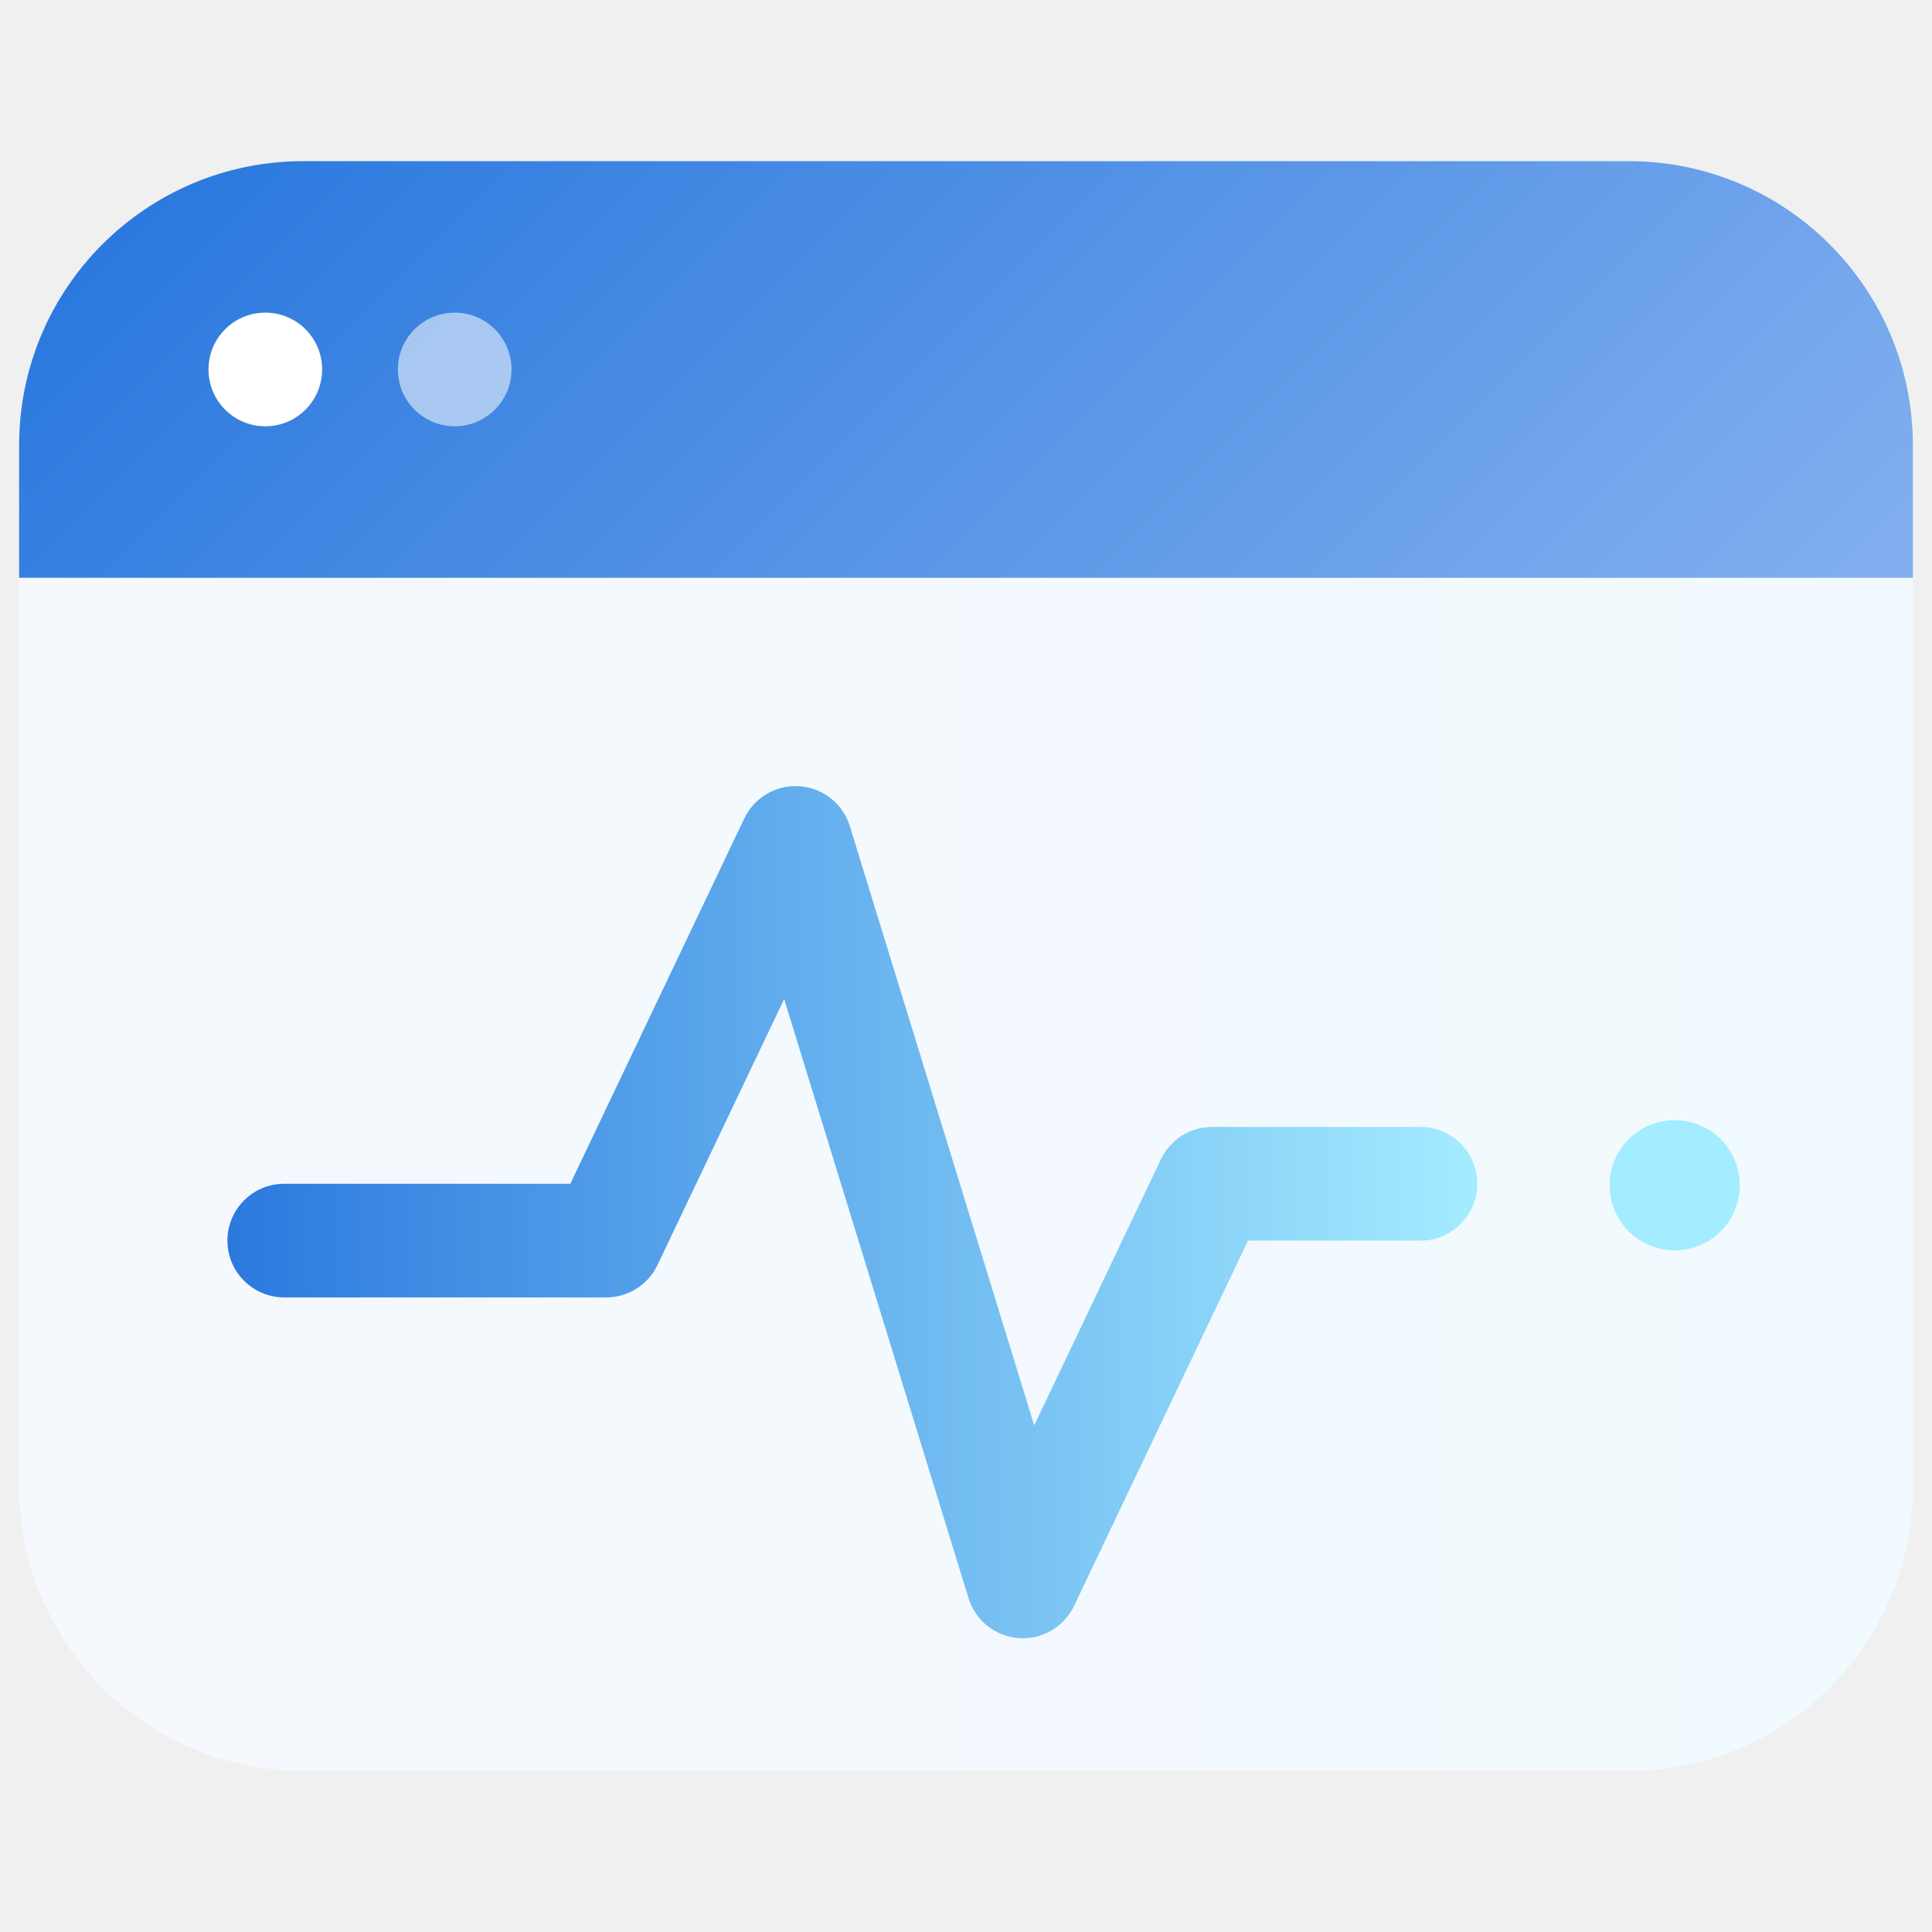
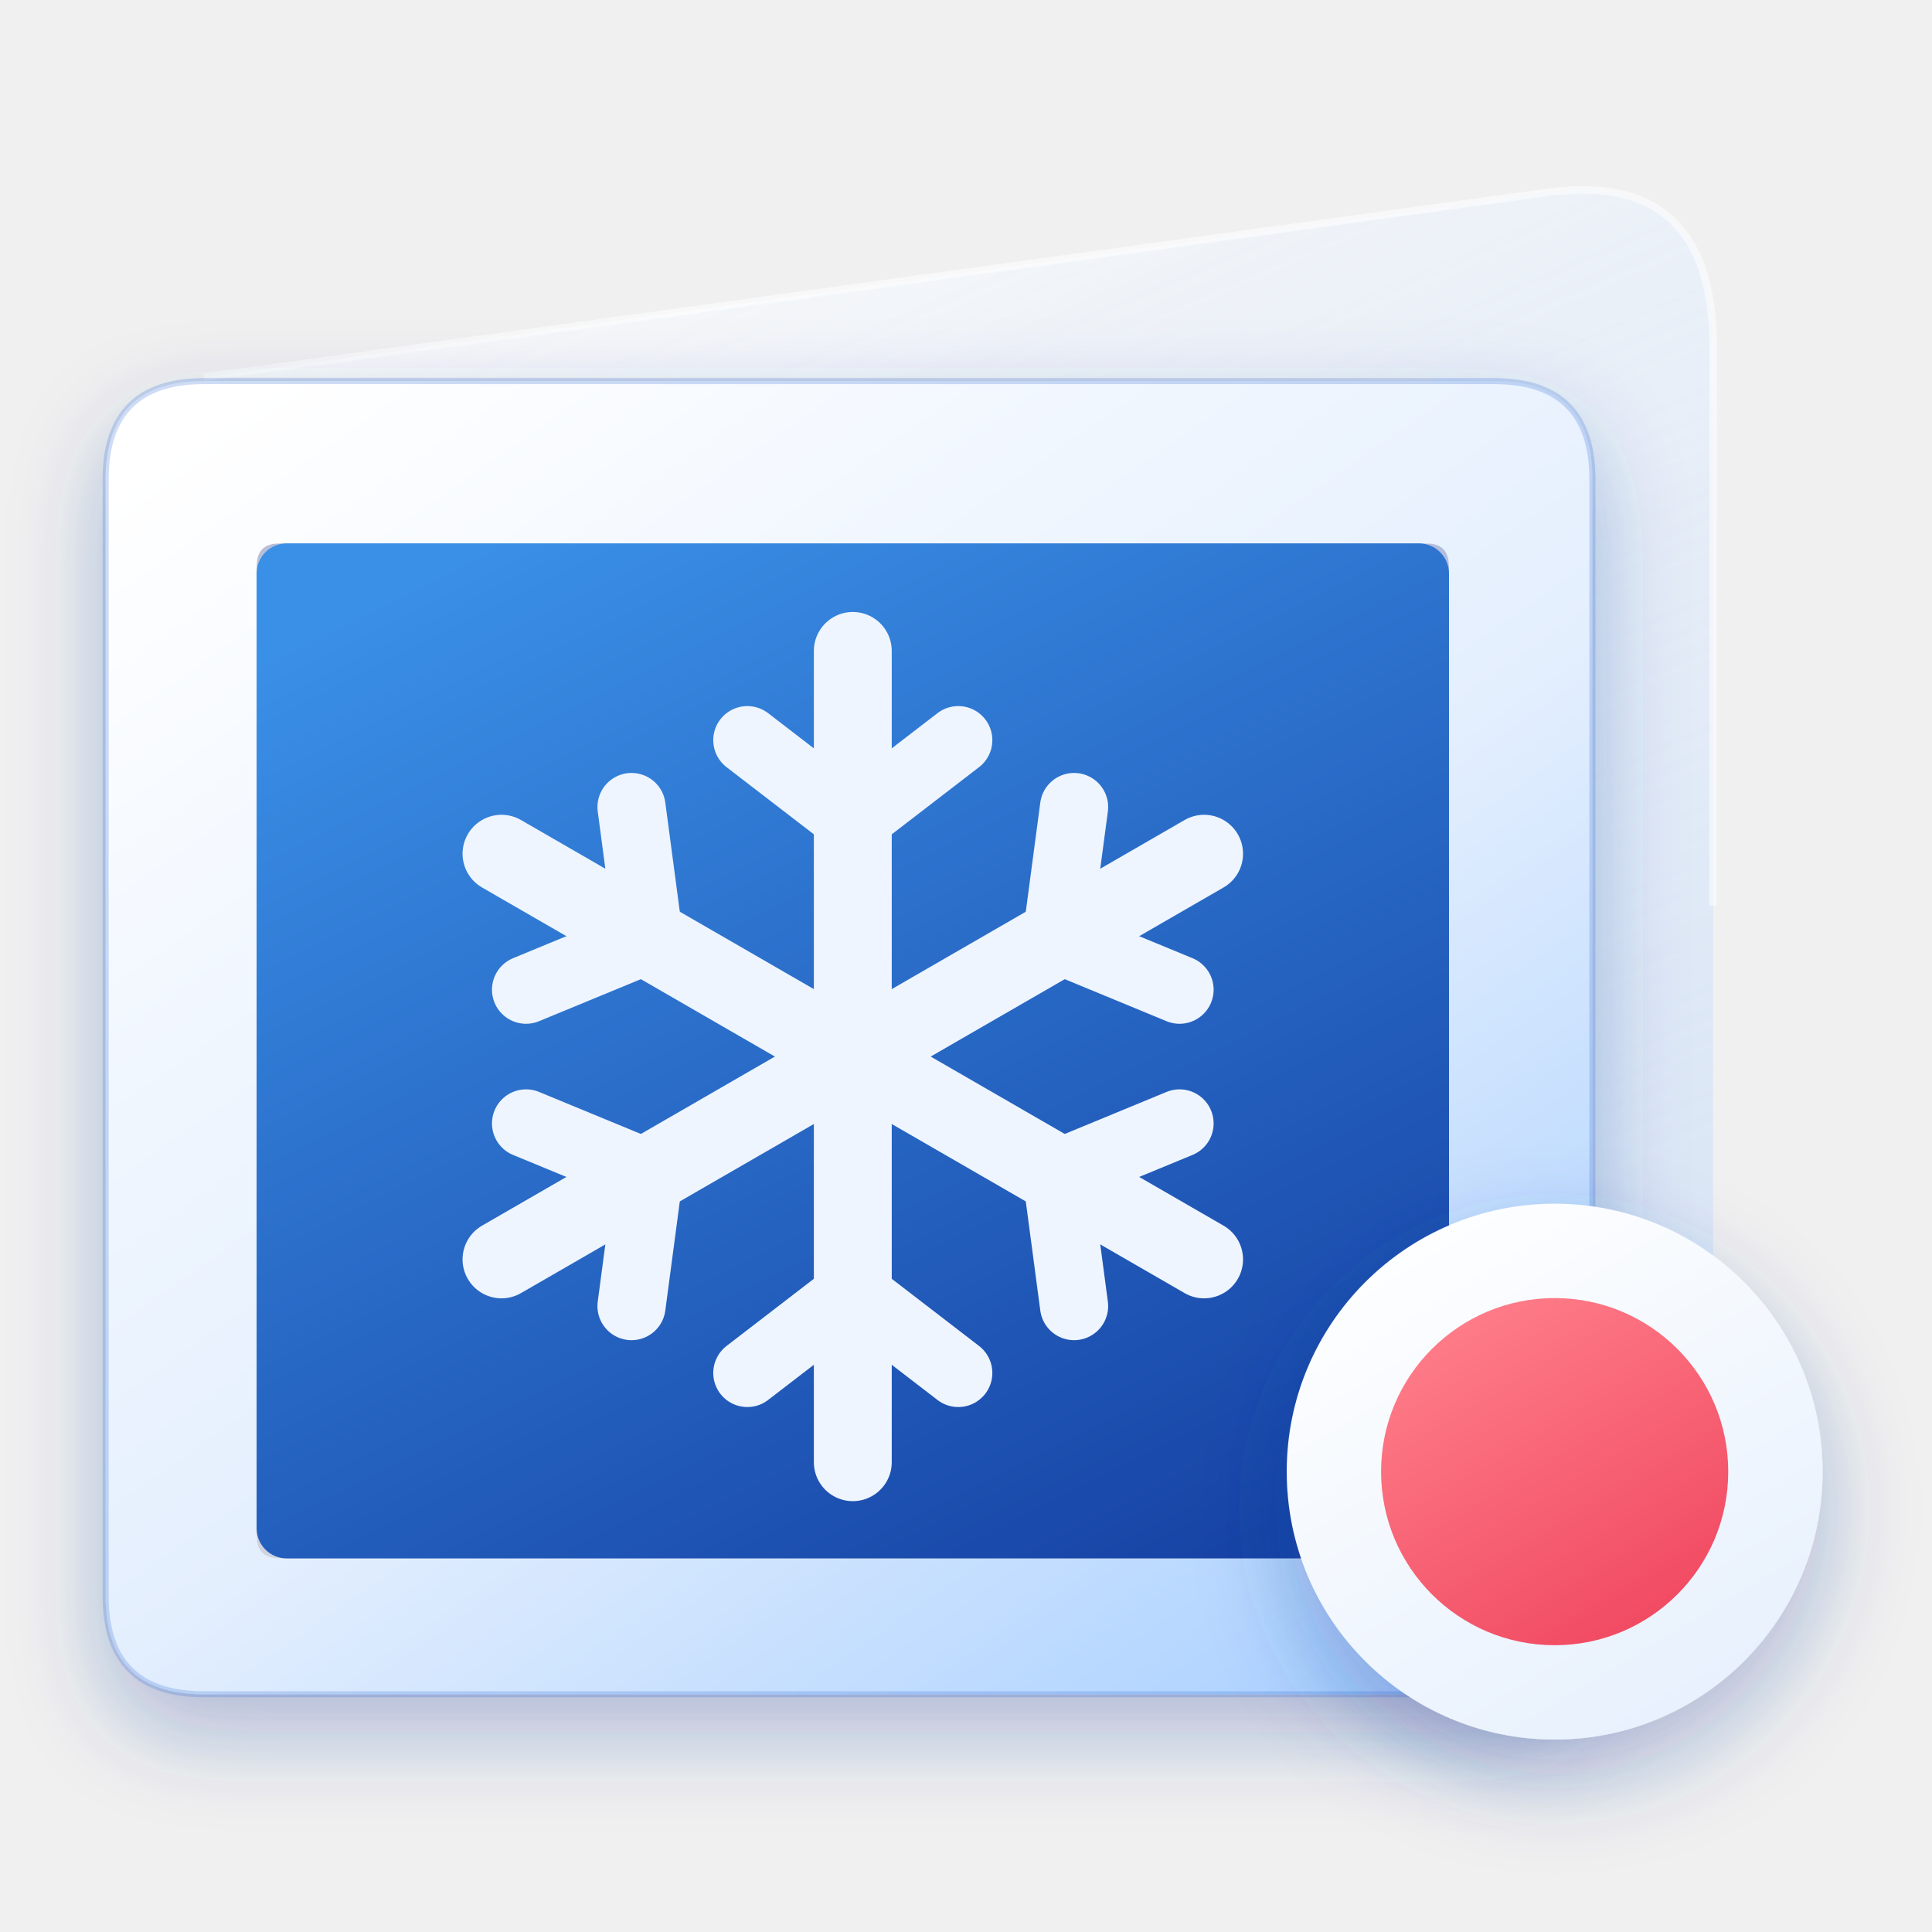
- <svg xmlns="http://www.w3.org/2000/svg" id="Layer_1" viewBox="0 0 512 512">
+ <svg xmlns="http://www.w3.org/2000/svg" viewBox="0 0 256 256" width="256" height="256" aria-label="WinFreezeTrace icon">
  <defs>
-     <style>
-       .cls-1 {
-         fill: url(#linear-gradient-2);
-       }
- 
-       .cls-2 {
-         fill: #fff;
-       }
- 
-       .cls-3 {
-         fill: rgba(255, 255, 255, .55);
-       }
- 
-       .cls-4 {
-         fill: #a4ecff;
-       }
- 
-       .cls-5 {
-         fill: url(#linear-gradient-3);
-       }
- 
-       .cls-6 {
-         fill: url(#linear-gradient);
-       }
-     </style>
-     <linearGradient id="linear-gradient" x1="5.07" y1="256" x2="506.93" y2="256" gradientUnits="userSpaceOnUse">
-       <stop offset="0" stop-color="#f5f8fd" />
-       <stop offset="1" stop-color="#f1fafe" />
+     <linearGradient id="c" x1=".1" y1="0" x2=".9" y2="1">
+       <stop offset="0" stop-color="#fff" />
+       <stop offset=".55" stop-color="#e4effe" />
+       <stop offset="1" stop-color="#a9d0ff" />
    </linearGradient>
-     <linearGradient id="linear-gradient-2" x1="113.96" y1="-22.08" x2="398.04" y2="262.01" gradientUnits="userSpaceOnUse">
-       <stop offset="0" stop-color="#2b79de" />
-       <stop offset="1" stop-color="#83b0ef" />
+     <linearGradient id="d" x1=".2" y1="0" x2=".8" y2="1">
+       <stop offset="0" stop-color="#3a8fe6" />
+       <stop offset="1" stop-color="#1744a6" />
    </linearGradient>
-     <linearGradient id="linear-gradient-3" x1="60.27" y1="321.24" x2="391.5" y2="321.24" gradientUnits="userSpaceOnUse">
-       <stop offset="0" stop-color="#2b79de" />
-       <stop offset="1" stop-color="#a4ecff" />
+     <linearGradient id="a" x1=".2" y1="0" x2=".8" y2="1">
+       <stop offset="0" stop-color="#fff" stop-opacity=".62" />
+       <stop offset="1" stop-color="#bfdaff" stop-opacity=".4" />
    </linearGradient>
+     <linearGradient id="f" x1=".2" y1="0" x2=".8" y2="1">
+       <stop offset="0" stop-color="#fff" />
+       <stop offset="1" stop-color="#e6f0fd" />
+     </linearGradient>
+     <linearGradient id="g" x1=".2" y1="0" x2=".8" y2="1">
+       <stop offset="0" stop-color="#ff7f8b" />
+       <stop offset="1" stop-color="#f0475f" />
+     </linearGradient>
+     <filter id="b" x="-20%" y="-20%" width="140%" height="150%">
+       <feDropShadow dx="0" dy="5" stdDeviation="6" flood-color="#143c9e" flood-opacity=".32" />
+     </filter>
  </defs>
-   <rect class="cls-6" x="5.07" y="42.71" width="501.86" height="426.58" rx="75.28" ry="75.28" />
-   <path class="cls-1" d="M5.07,117.99c0-41.58,33.7-75.28,75.28-75.28h351.3c41.58,0,75.28,33.7,75.28,75.28v35.13H5.07v-35.13Z" />
-   <circle class="cls-2" cx="70.31" cy="97.91" r="15.06" />
-   <circle class="cls-3" cx="120.5" cy="97.91" r="15.06" />
-   <path class="cls-5" d="M271.06,434.16c-.37,0-.73-.01-1.1-.04-6.19-.45-11.47-4.66-13.29-10.59l-48.86-158.78-33.57,70.5c-2.5,5.24-7.79,8.58-13.59,8.58h-85.32c-8.31,0-15.06-6.74-15.06-15.06s6.74-15.06,15.06-15.06h75.81l46.1-96.81c2.67-5.6,8.52-8.98,14.69-8.54,6.19.45,11.47,4.66,13.29,10.59l48.86,158.78,33.57-70.5c2.5-5.24,7.79-8.58,13.59-8.58h55.2c8.31,0,15.06,6.74,15.06,15.06s-6.74,15.06-15.06,15.06h-45.7l-46.1,96.81c-2.51,5.27-7.82,8.58-13.59,8.58Z" />
-   <circle class="cls-4" cx="443.81" cy="314.1" r="17.25" />
+   <path d="m27 50 178-24.5q22-3 22 20.5v122h-37V50Z" fill="url(#a)" />
+   <path d="m27 50 178-24.5q22-3 22 20.5v74" fill="none" stroke="#fff" stroke-opacity=".5" />
+   <g filter="url(#b)">
+     <path fill-rule="evenodd" fill="url(#c)" d="M27 50.5h171q13 0 13 13v148q0 13-13 13H27q-13 0-13-13v-148q0-13 13-13M37 72q-3 0-3 3v128.5q0 3 3 3h152q3 0 3-3V75q0-3-3-3Z" />
+   </g>
+   <path fill="none" stroke="#3c74d8" stroke-opacity=".25" stroke-width=".8" d="M27 50.5h171q13 0 13 13v148q0 13-13 13H27q-13 0-13-13v-148q0-13 13-13Z" />
+   <rect x="34" y="72" width="158" height="134.5" rx="4" fill="url(#d)" />
+   <g transform="translate(113 140)scale(2.15)" stroke="#eef5ff" stroke-width="4.8" stroke-linecap="round" stroke-linejoin="round" fill="none">
+     <g id="e">
+       <path d="M0 0v-25" />
+       <path stroke-width="4.2" d="m-6.5-19.5 6.5 5 6.5-5" />
+     </g>
+     <use href="#e" transform="rotate(60)" />
+     <use href="#e" transform="rotate(120)" />
+     <use href="#e" transform="rotate(180)" />
+     <use href="#e" transform="rotate(240)" />
+     <use href="#e" transform="rotate(300)" />
+   </g>
+   <g filter="url(#b)">
+     <circle cx="206" cy="195" r="35.5" fill="url(#f)" />
+   </g>
+   <circle cx="206" cy="195" r="23" fill="url(#g)" />
</svg>
